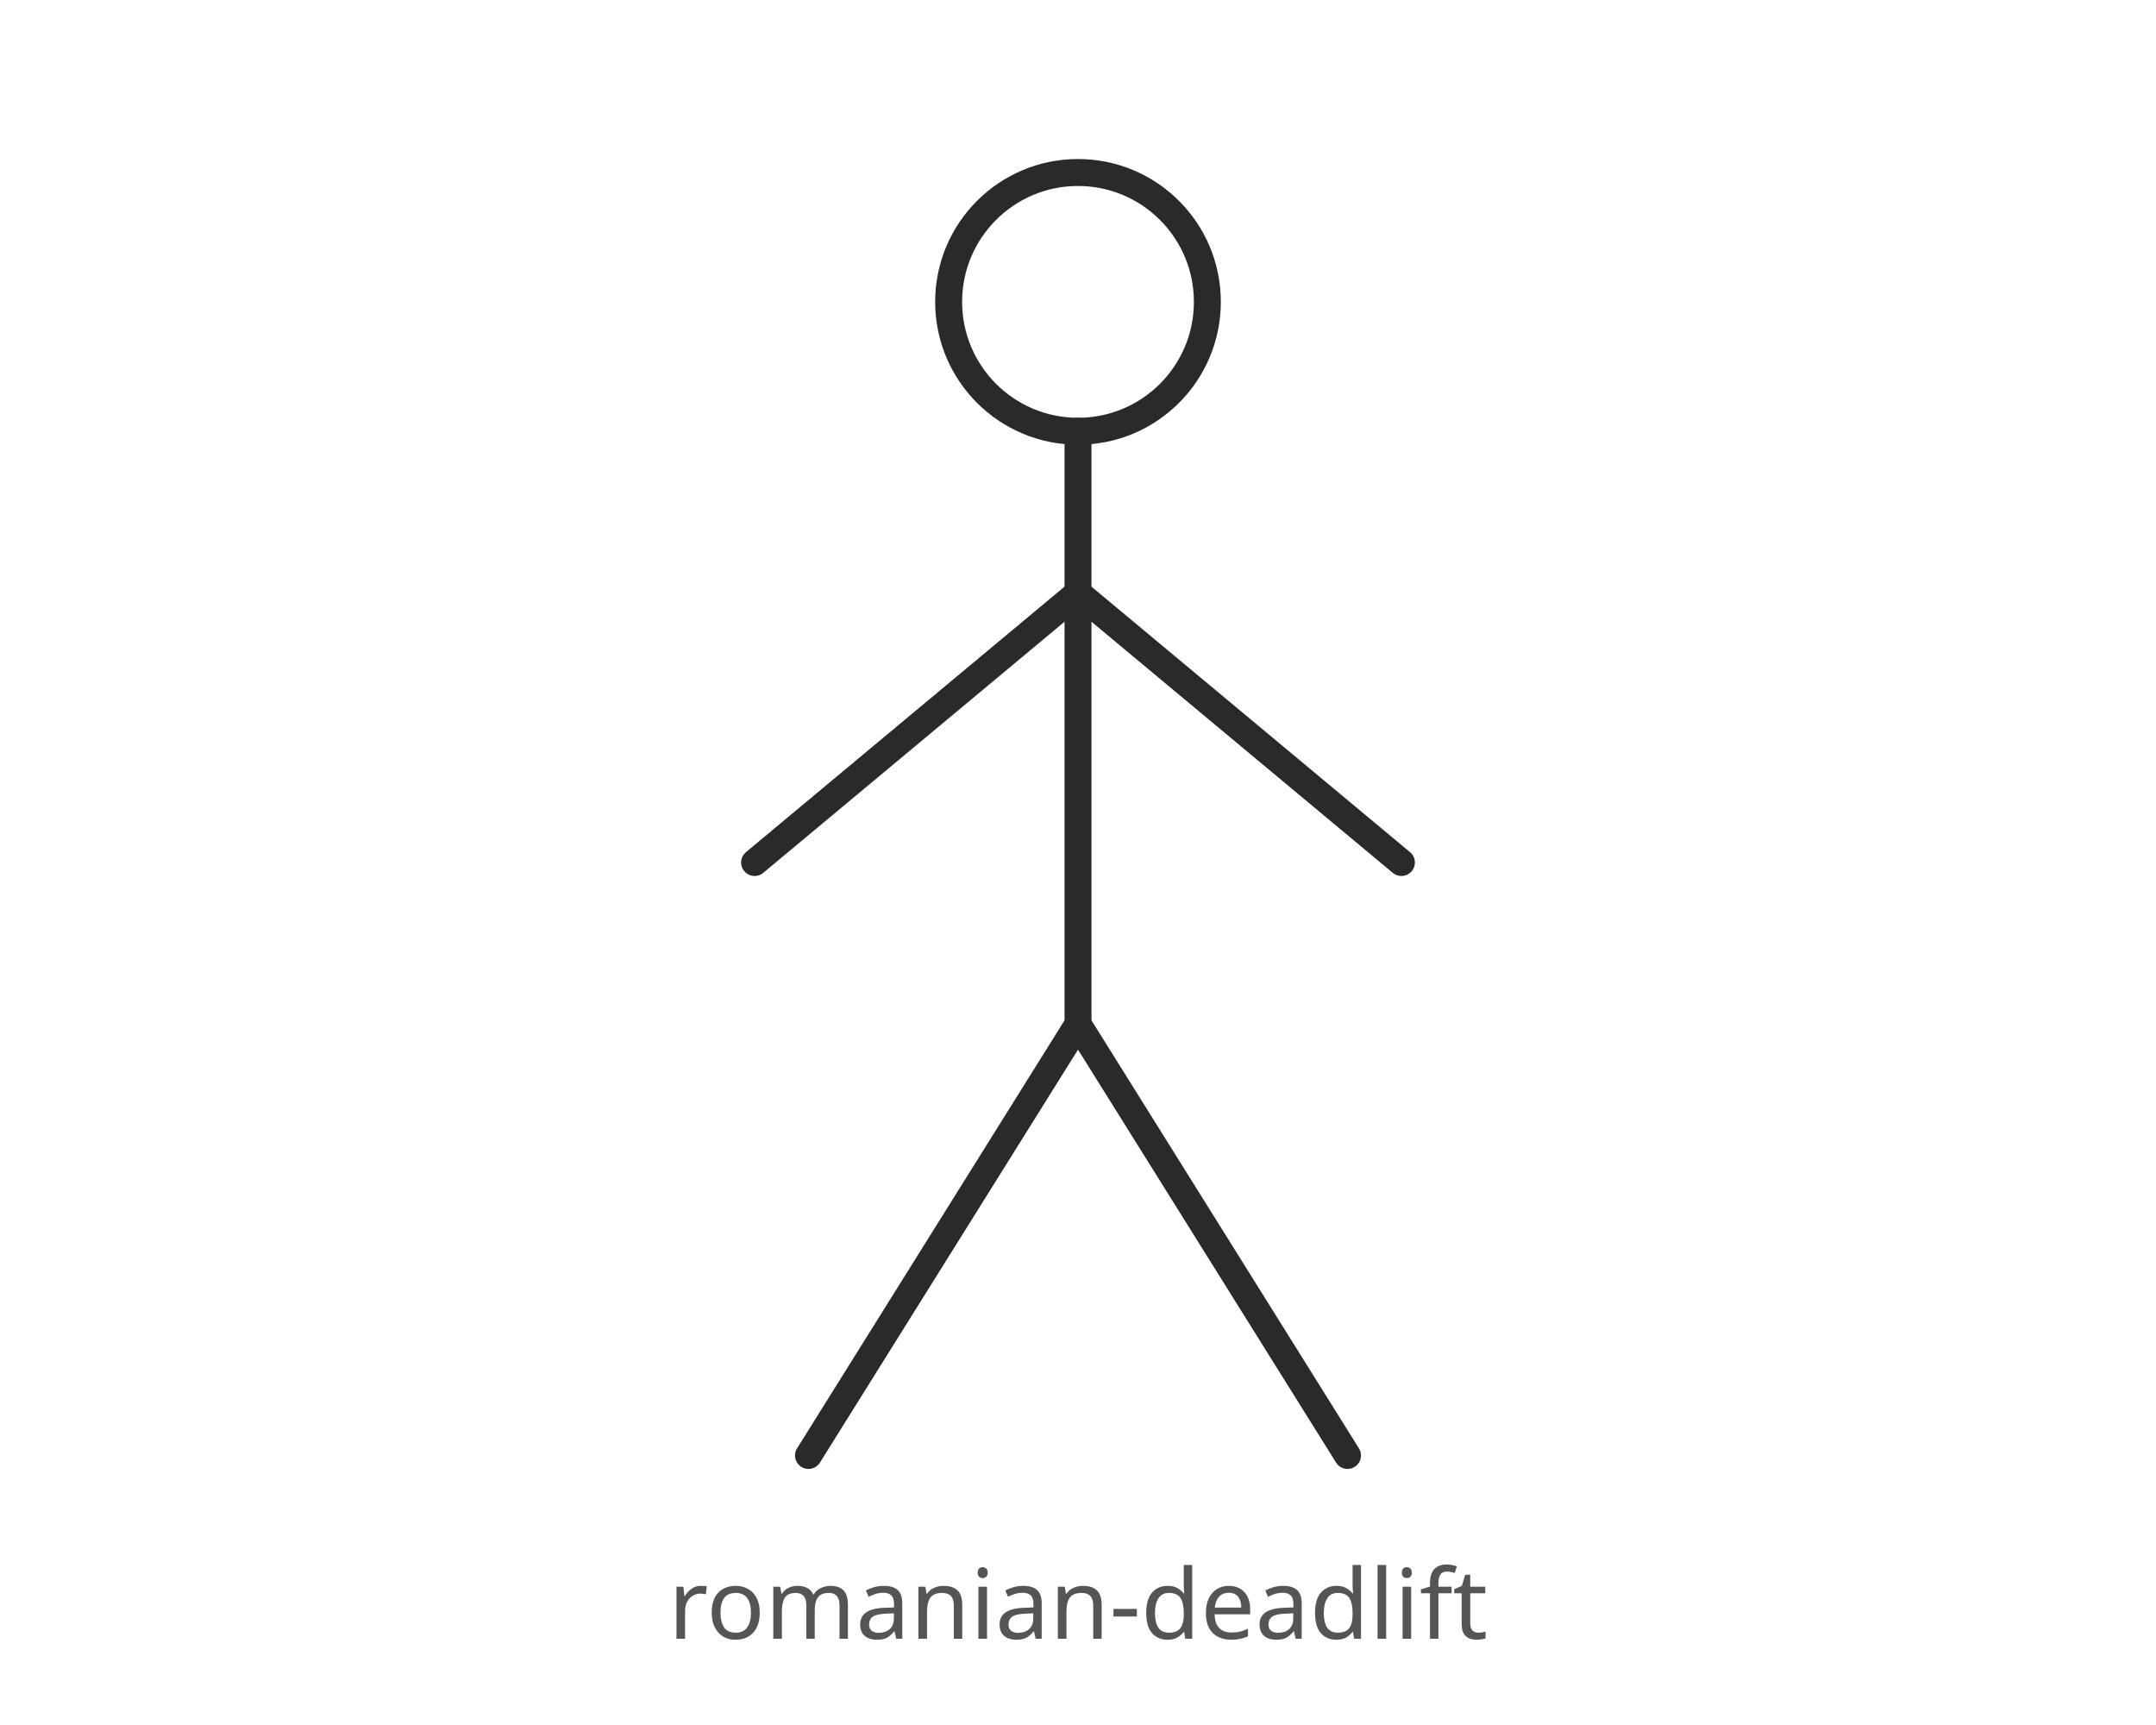
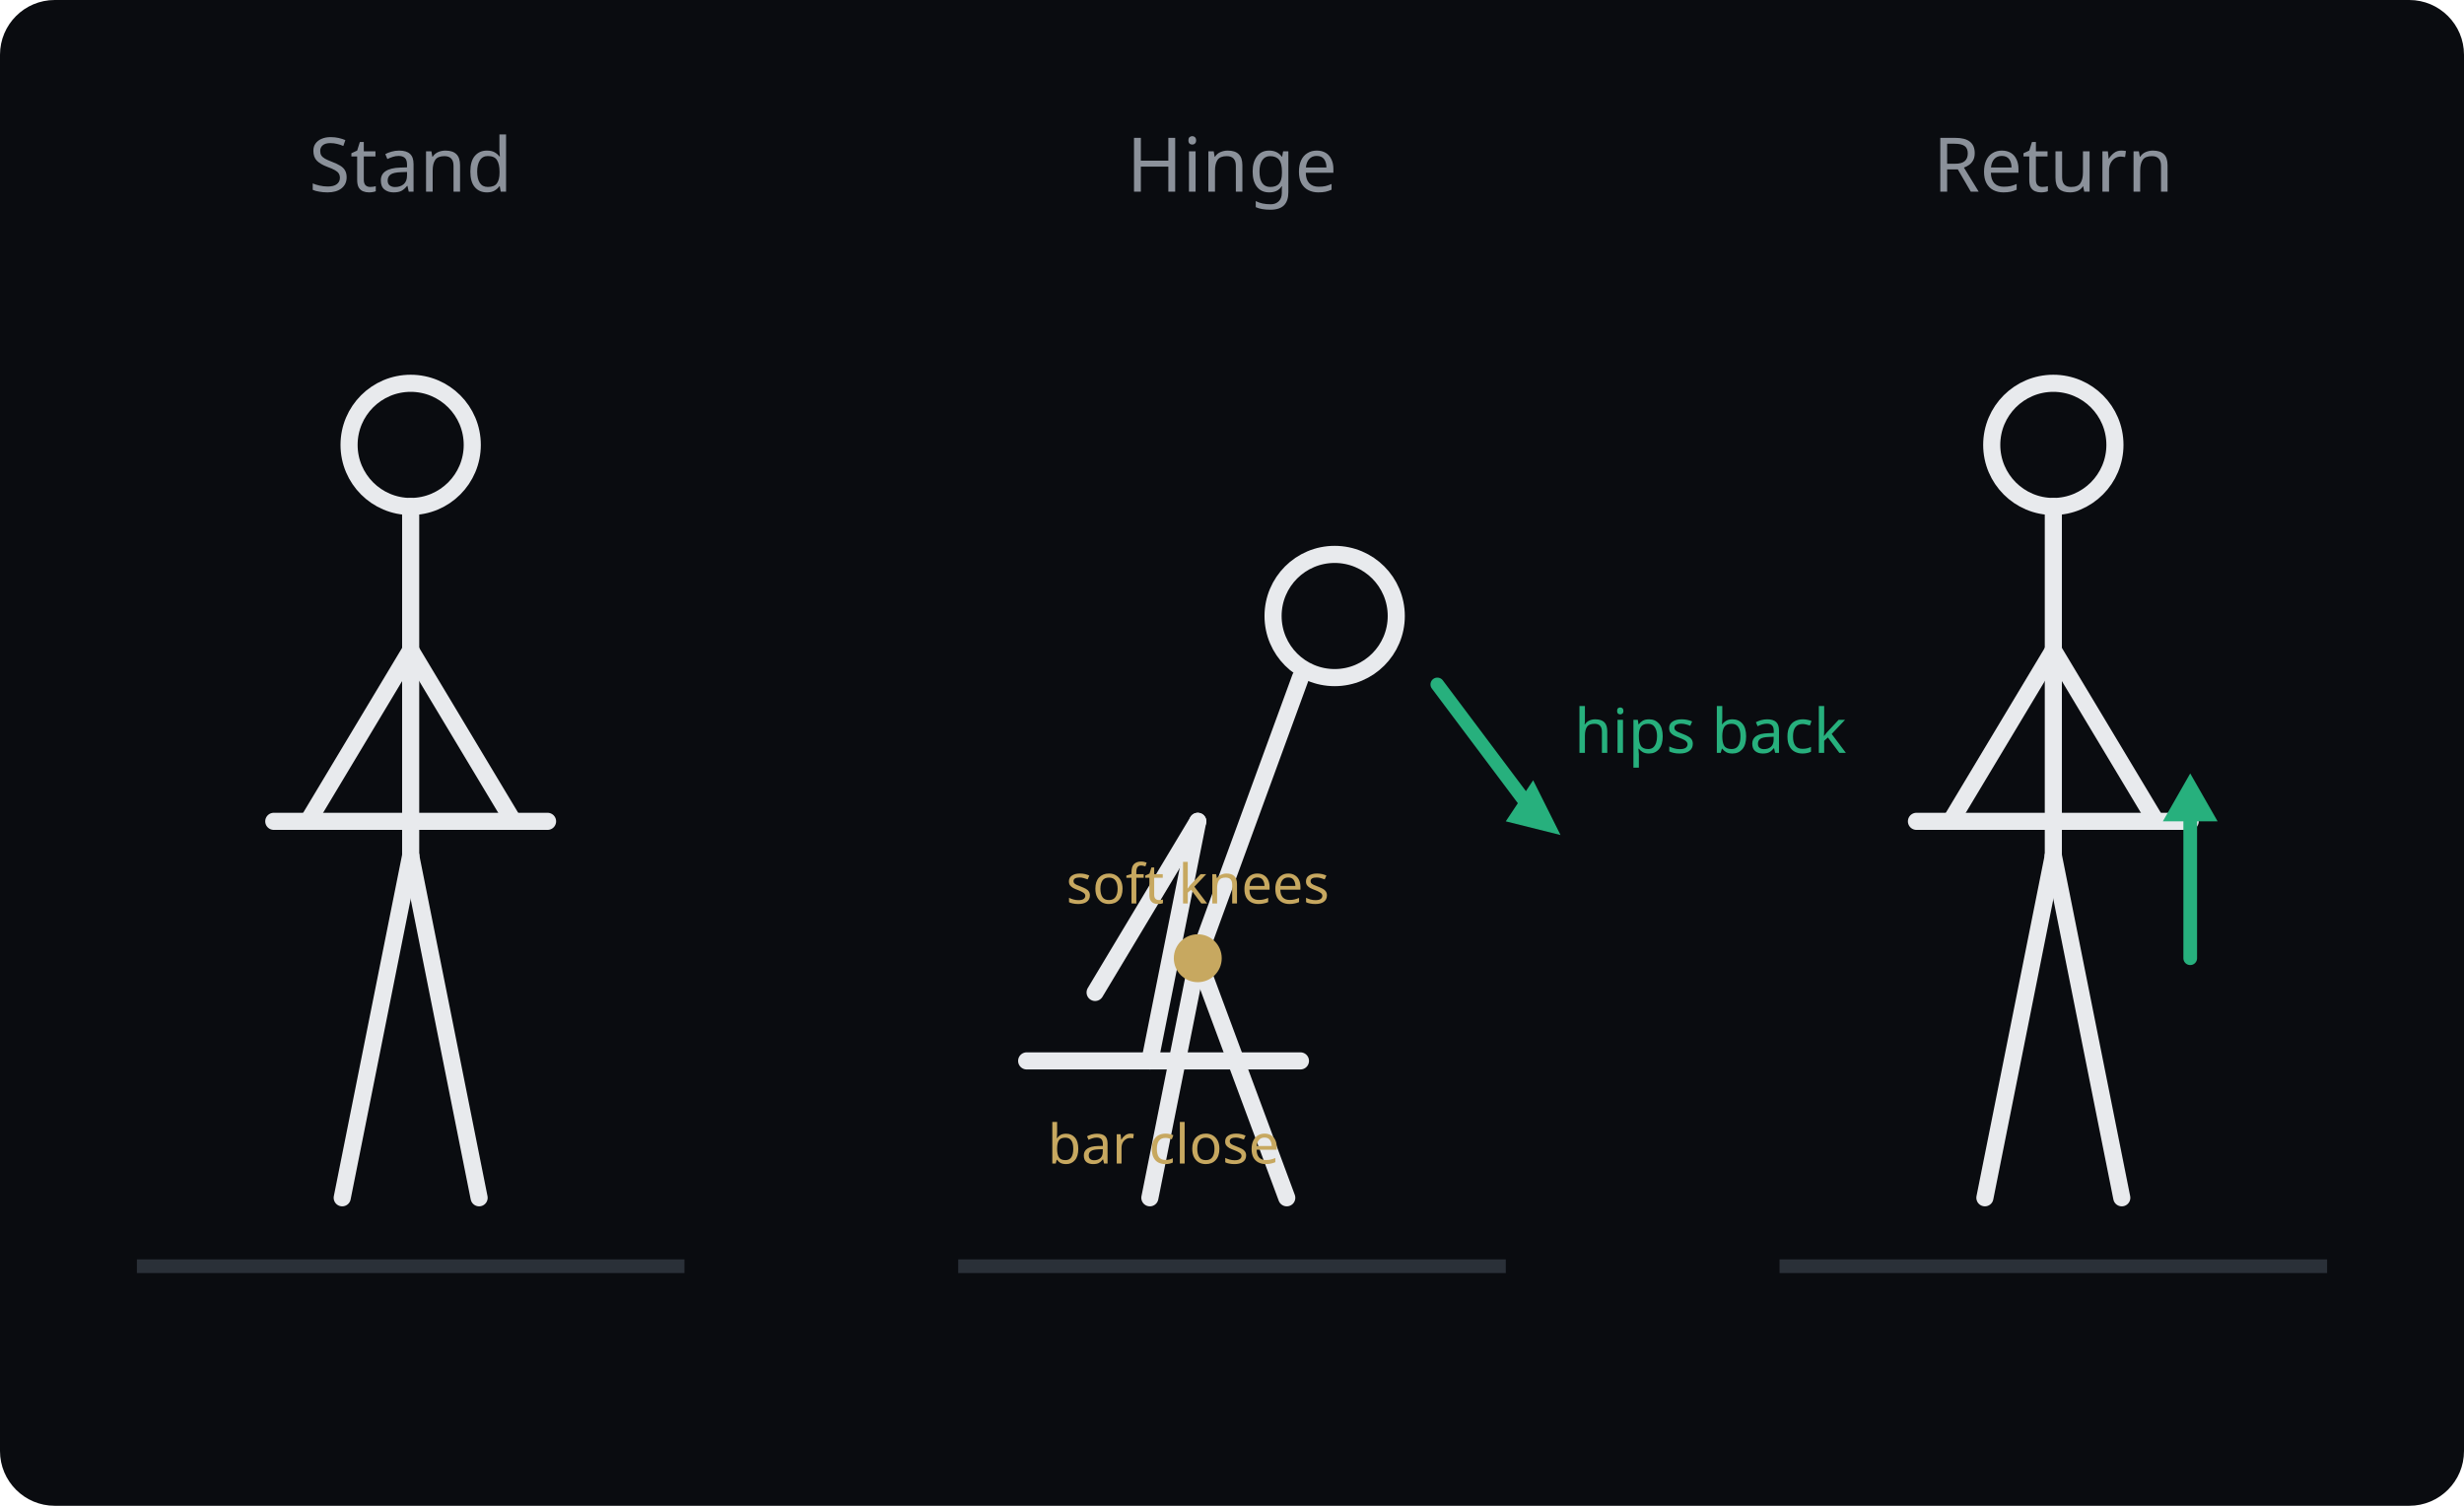
- <svg xmlns="http://www.w3.org/2000/svg" viewBox="0 0 200 160" fill="none" stroke="#2a2a2a" stroke-width="2.5" stroke-linecap="round" stroke-linejoin="round" role="img" aria-label="romanian-deadlift form diagram">
-   <circle cx="100" cy="28" r="12" />
-   <line x1="100" y1="40" x2="100" y2="95" />
-   <line x1="100" y1="55" x2="70" y2="80" />
-   <line x1="100" y1="55" x2="130" y2="80" />
-   <line x1="100" y1="95" x2="75" y2="135" />
-   <line x1="100" y1="95" x2="125" y2="135" />
-   <text x="100" y="152" text-anchor="middle" fill="#555" stroke="none" font-family="system-ui,sans-serif" font-size="9">romanian-deadlift</text>
+ <svg xmlns="http://www.w3.org/2000/svg" viewBox="0 0 360 220" fill="none" role="img" aria-label="Romanian deadlift form: stand, hinge, return">
+   <rect width="360" height="220" fill="#0a0c10" rx="8" />
+   <text x="60" y="28" text-anchor="middle" fill="#8b919a" font-family="system-ui,sans-serif" font-size="11">Stand</text>
+   <text x="180" y="28" text-anchor="middle" fill="#8b919a" font-family="system-ui,sans-serif" font-size="11">Hinge</text>
+   <text x="300" y="28" text-anchor="middle" fill="#8b919a" font-family="system-ui,sans-serif" font-size="11">Return</text>
+   <line x1="20" y1="185" x2="100" y2="185" stroke="#2a3038" stroke-width="2" />
+   <line x1="140" y1="185" x2="220" y2="185" stroke="#2a3038" stroke-width="2" />
+   <line x1="260" y1="185" x2="340" y2="185" stroke="#2a3038" stroke-width="2" />
+   <g stroke="#e8eaed" stroke-width="2.5" stroke-linecap="round" stroke-linejoin="round">
+     <circle cx="60" cy="65" r="9" />
+     <line x1="60" y1="74" x2="60" y2="125" />
+     <line x1="60" y1="95" x2="45" y2="120" />
+     <line x1="60" y1="95" x2="75" y2="120" />
+     <line x1="60" y1="125" x2="50" y2="175" />
+     <line x1="60" y1="125" x2="70" y2="175" />
+     <line x1="40" y1="120" x2="80" y2="120" />
+   </g>
+   <g stroke="#e8eaed" stroke-width="2.5" stroke-linecap="round" stroke-linejoin="round">
+     <circle cx="195" cy="90" r="9" />
+     <line x1="190" y1="99" x2="175" y2="140" />
+     <line x1="175" y1="120" x2="160" y2="145" />
+     <line x1="175" y1="120" x2="168" y2="155" />
+     <line x1="175" y1="140" x2="168" y2="175" />
+     <line x1="175" y1="140" x2="188" y2="175" />
+     <line x1="150" y1="155" x2="190" y2="155" />
+   </g>
+   <path d="M210 100 L225 120" stroke="#27b07d" stroke-width="2" stroke-linecap="round" />
+   <polygon points="220,120 228,122 224,114" fill="#27b07d" />
+   <text x="230" y="110" fill="#27b07d" font-family="system-ui,sans-serif" font-size="9">hips back</text>
+   <circle cx="175" cy="140" r="3.5" fill="#c7a860" />
+   <text x="175" y="132" text-anchor="middle" fill="#c7a860" font-family="system-ui,sans-serif" font-size="8">soft knees</text>
+   <text x="170" y="170" text-anchor="middle" fill="#c7a860" font-family="system-ui,sans-serif" font-size="8">bar close</text>
+   <g stroke="#e8eaed" stroke-width="2.5" stroke-linecap="round" stroke-linejoin="round">
+     <circle cx="300" cy="65" r="9" />
+     <line x1="300" y1="74" x2="300" y2="125" />
+     <line x1="300" y1="95" x2="285" y2="120" />
+     <line x1="300" y1="95" x2="315" y2="120" />
+     <line x1="300" y1="125" x2="290" y2="175" />
+     <line x1="300" y1="125" x2="310" y2="175" />
+     <line x1="280" y1="120" x2="320" y2="120" />
+   </g>
+   <path d="M320 140 L320 120" stroke="#27b07d" stroke-width="2" stroke-linecap="round" />
+   <polygon points="316,120 320,113 324,120" fill="#27b07d" />
</svg>
